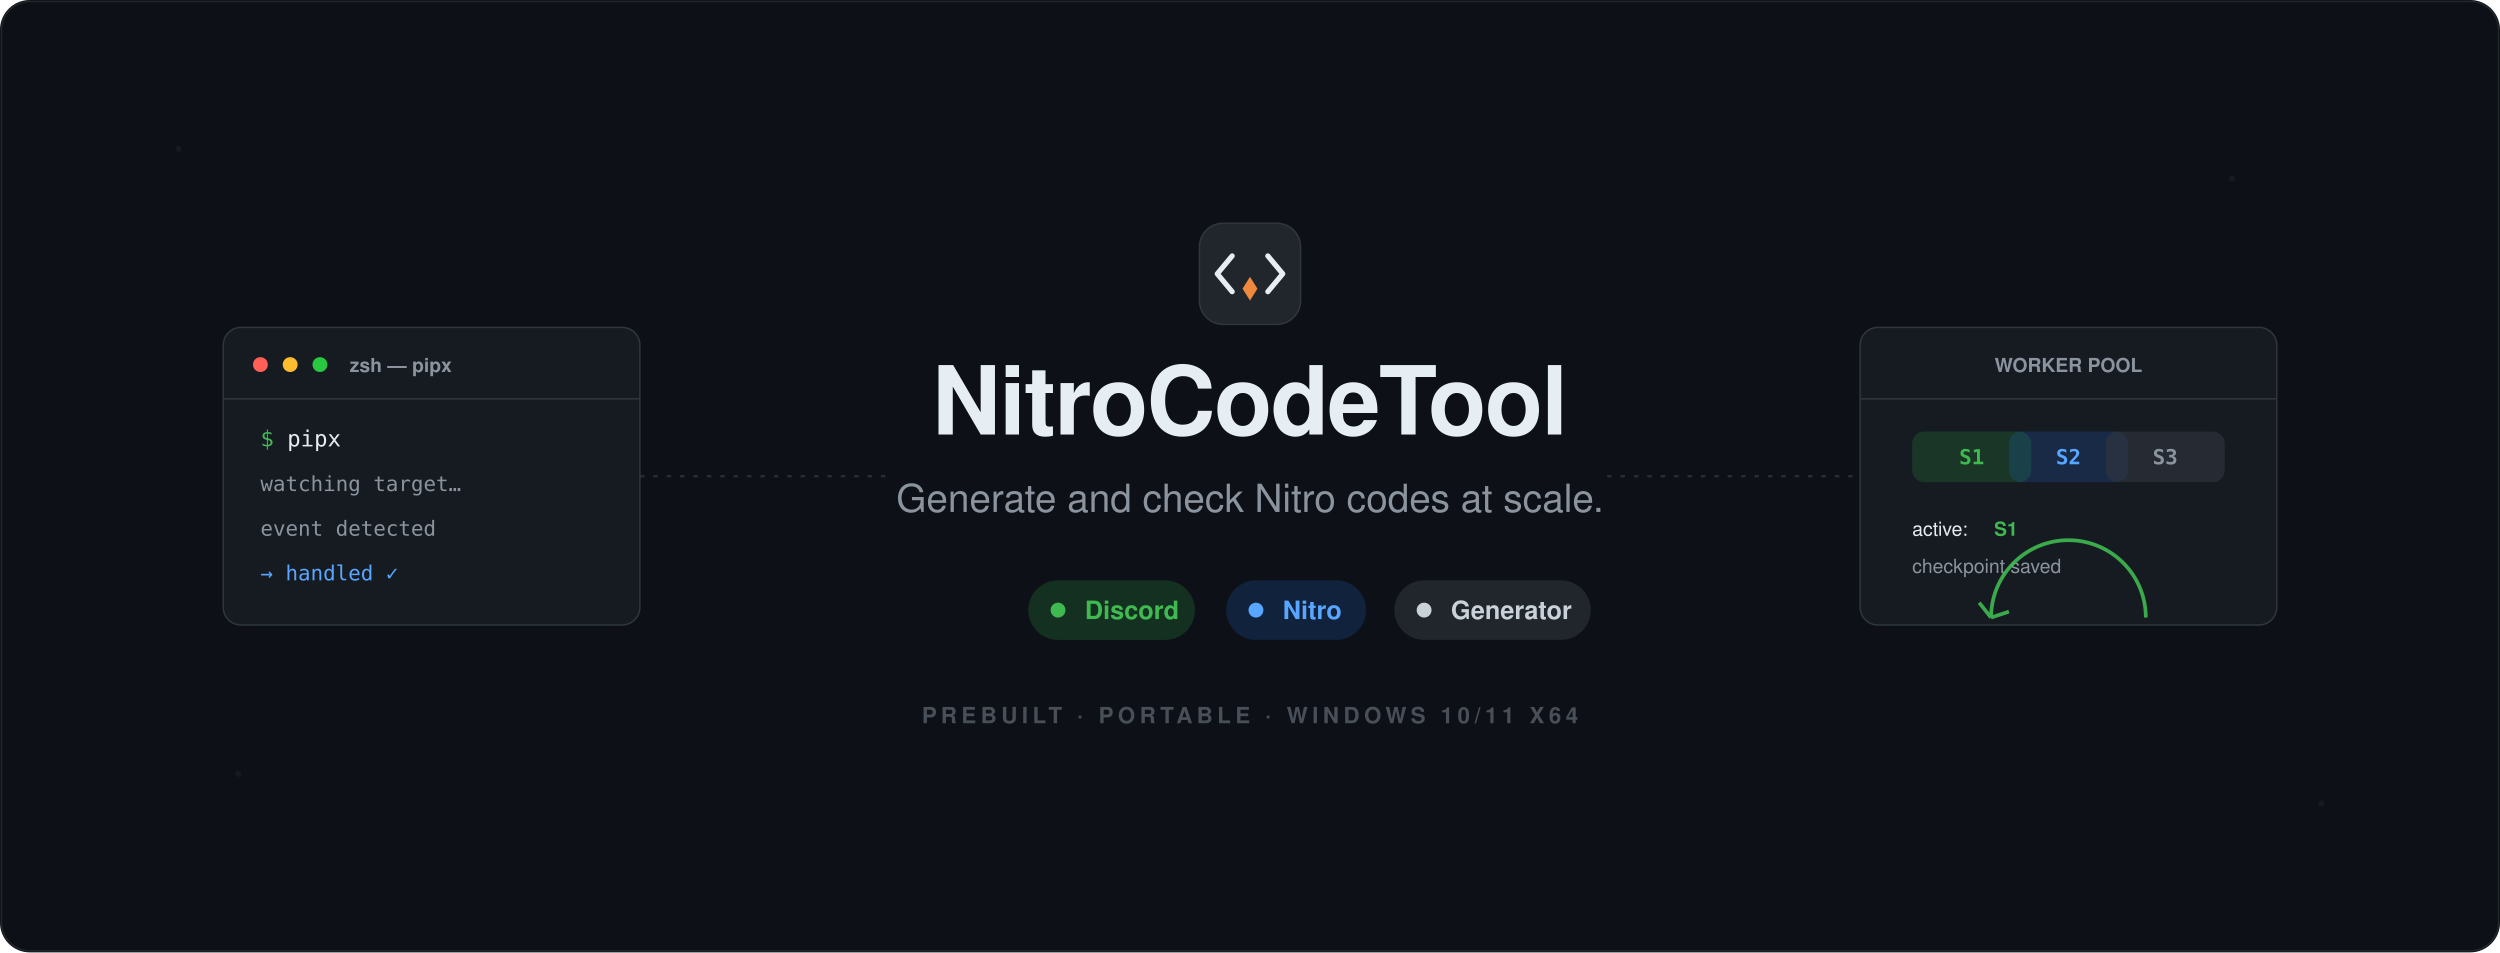
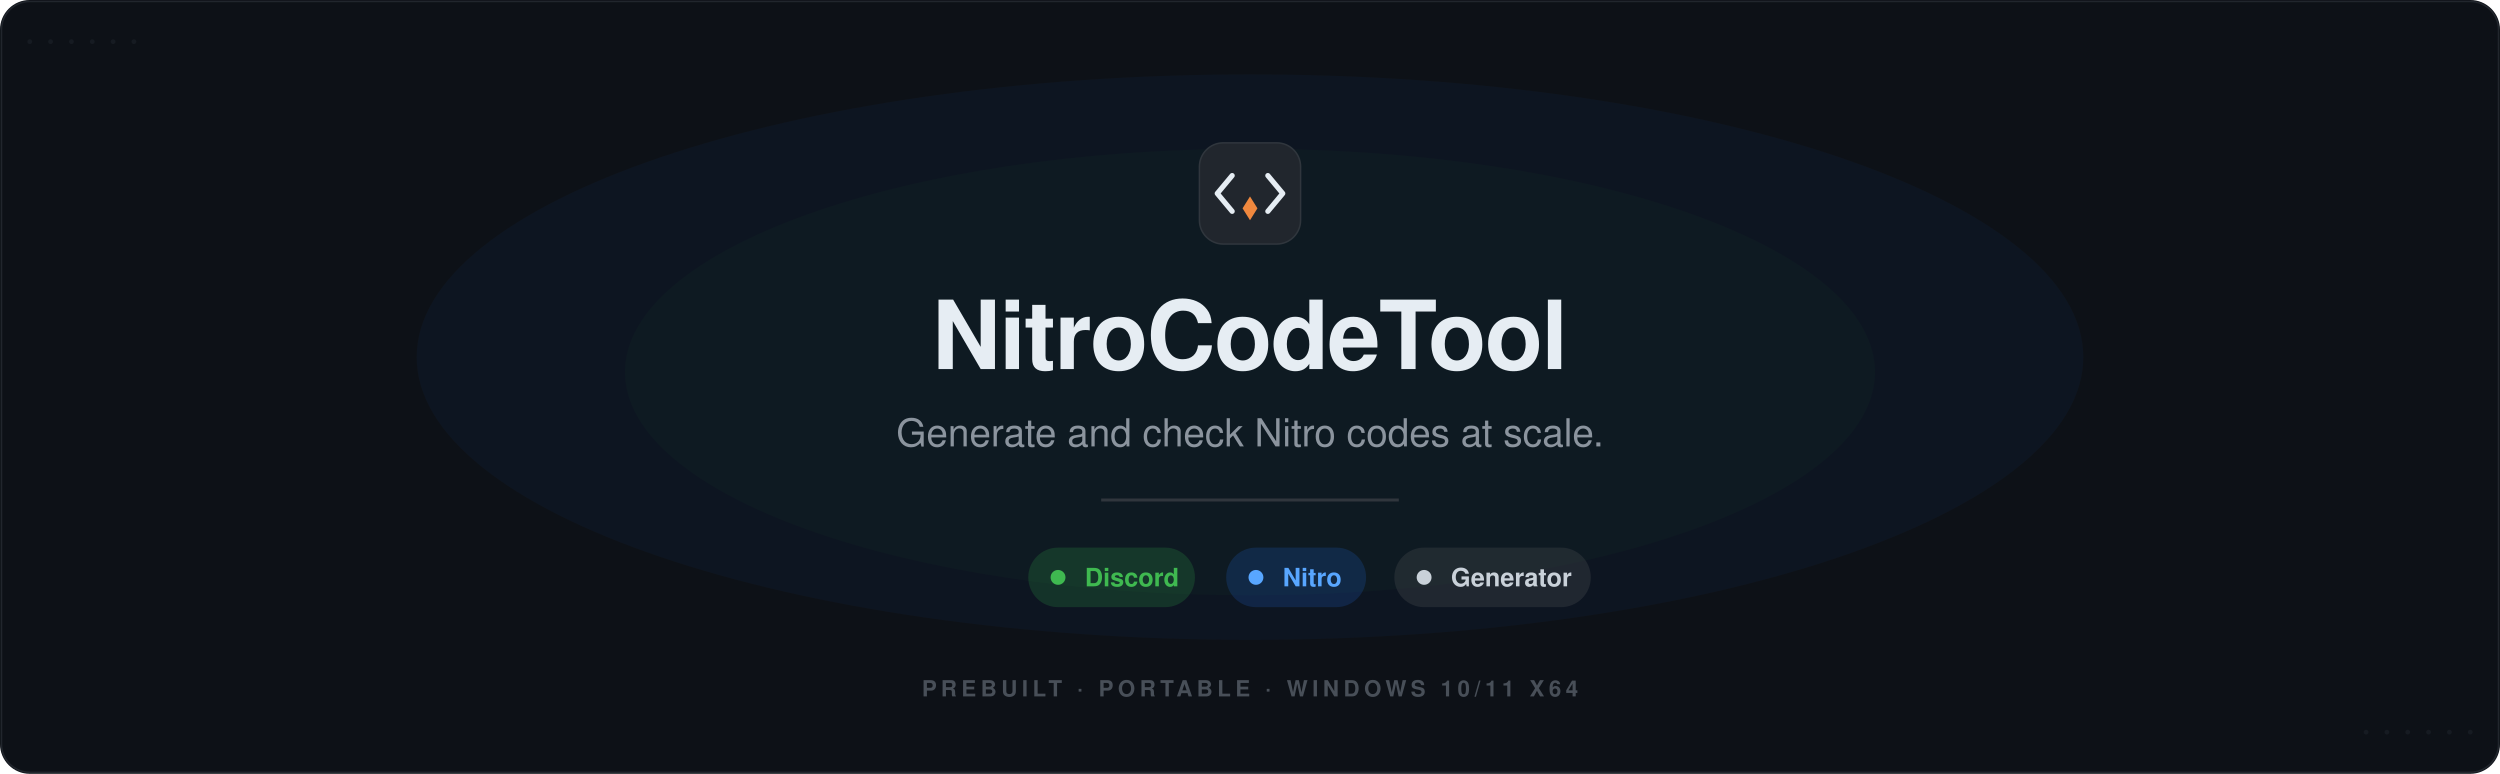
- <svg xmlns="http://www.w3.org/2000/svg" width="1680" height="640" viewBox="0 0 1680 640" fill="none" font-family="Segoe UI, Helvetica, Arial, sans-serif">
-   <rect width="1680" height="640" rx="20" fill="#0d1117" />
-   <rect x="1" y="1" width="1678" height="638" rx="19" fill="none" stroke="#21262d" />
+ <svg xmlns="http://www.w3.org/2000/svg" width="1680" height="520" viewBox="0 0 1680 520" fill="none" font-family="Segoe UI, Helvetica, Arial, sans-serif">
+   <rect width="1680" height="520" rx="20" fill="#0d1117" />
+   <rect x="1" y="1" width="1678" height="518" rx="19" fill="none" stroke="#21262d" />
+   <ellipse cx="840" cy="240" rx="560" ry="190" fill="#1f6feb" opacity="0.05" />
+   <ellipse cx="840" cy="250" rx="420" ry="150" fill="#238636" opacity="0.05" />
  <g fill="#161b22">
-     <circle cx="120" cy="100" r="2" />
-     <circle cx="1560" cy="540" r="2" />
-     <circle cx="1500" cy="120" r="2" />
-     <circle cx="160" cy="520" r="2" />
+     <circle cx="20" cy="28" r="1.6" />
+     <circle cx="34" cy="28" r="1.6" />
+     <circle cx="48" cy="28" r="1.6" />
+     <circle cx="62" cy="28" r="1.6" />
+     <circle cx="76" cy="28" r="1.6" />
+     <circle cx="90" cy="28" r="1.6" />
+     <circle cx="1660" cy="492" r="1.6" />
+     <circle cx="1646" cy="492" r="1.6" />
+     <circle cx="1632" cy="492" r="1.6" />
+     <circle cx="1618" cy="492" r="1.6" />
+     <circle cx="1604" cy="492" r="1.6" />
+     <circle cx="1590" cy="492" r="1.6" />
  </g>
  <g>
-     <rect x="150" y="220" width="280" height="200" rx="12" fill="#161b22" stroke="#30363d" />
-     <circle cx="175" cy="245" r="5" fill="#ff5f57" />
-     <circle cx="195" cy="245" r="5" fill="#febc2e" />
-     <circle cx="215" cy="245" r="5" fill="#28c840" />
-     <text x="235" y="250" fill="#8b949e" font-size="13" font-weight="600">zsh — pipx</text>
-     <line x1="150" y1="268" x2="430" y2="268" stroke="#30363d" />
-     <text x="175" y="300" font-family="Menlo, Consolas, monospace" font-size="15" fill="#3fb950">$</text>
-     <text x="193" y="300" font-family="Menlo, Consolas, monospace" font-size="15" fill="#e6edf3">pipx</text>
-     <text x="175" y="330" font-family="Menlo, Consolas, monospace" font-size="14" fill="#8b949e">watching target…</text>
-     <text x="175" y="360" font-family="Menlo, Consolas, monospace" font-size="14" fill="#8b949e">event detected</text>
-     <text x="175" y="390" font-family="Menlo, Consolas, monospace" font-size="14" fill="#58a6ff">→ handled ✓</text>
+     <rect x="806" y="96" width="68" height="68" rx="16" fill="#21262d" stroke="#30363d" />
+     <path d="M 828 118 l -10 12 l 10 12" stroke="#e6edf3" stroke-width="3.5" stroke-linecap="round" stroke-linejoin="round" fill="none" />
+     <path d="M 852 118 l 10 12 l -10 12" stroke="#e6edf3" stroke-width="3.5" stroke-linecap="round" stroke-linejoin="round" fill="none" />
+     <path d="M 840 132 l 5 8 l -5 8 l -5 -8 z" fill="#f0883e" />
  </g>
-   <g>
-     <rect x="1250" y="220" width="280" height="200" rx="12" fill="#161b22" stroke="#30363d" />
-     <text x="1390" y="250" text-anchor="middle" fill="#8b949e" font-size="13" font-weight="600">WORKER POOL</text>
-     <line x1="1250" y1="268" x2="1530" y2="268" stroke="#30363d" />
-     <rect x="1285" y="290" width="80" height="34" rx="8" fill="#238636" opacity="0.25" />
-     <text x="1325" y="312" text-anchor="middle" fill="#3fb950" font-size="14" font-weight="700" font-family="Menlo, Consolas, monospace">S1</text>
-     <rect x="1350" y="290" width="80" height="34" rx="8" fill="#1f6feb" opacity="0.18" />
-     <text x="1390" y="312" text-anchor="middle" fill="#58a6ff" font-size="14" font-weight="700" font-family="Menlo, Consolas, monospace">S2</text>
-     <rect x="1415" y="290" width="80" height="34" rx="8" fill="#30363d" opacity="0.6" />
-     <text x="1455" y="312" text-anchor="middle" fill="#8b949e" font-size="14" font-weight="700" font-family="Menlo, Consolas, monospace">S3</text>
-     <text x="1285" y="360" fill="#e6edf3" font-size="13">active:</text>
-     <text x="1340" y="360" fill="#3fb950" font-size="13" font-weight="700">S1</text>
-     <text x="1285" y="385" fill="#8b949e" font-size="13">checkpoint saved</text>
-     <g stroke="#3fb950" stroke-width="2.5" fill="none" opacity="0.9">
-       <path d="M 1338 415 A 44 44 0 1 1 1442 415" />
-       <path d="M 1338 415 l -8 -10 M 1338 415 l 12 -4" />
-     </g>
-   </g>
-   <g stroke="#30363d" stroke-width="1.5" stroke-dasharray="3 6" opacity="0.8">
-     <line x1="430" y1="320" x2="600" y2="320" />
-     <line x1="1080" y1="320" x2="1250" y2="320" />
-   </g>
-   <g>
-     <rect x="806" y="150" width="68" height="68" rx="16" fill="#21262d" stroke="#30363d" />
-     <path d="M 828 172 l -10 12 l 10 12" stroke="#e6edf3" stroke-width="3.5" stroke-linecap="round" stroke-linejoin="round" fill="none" />
-     <path d="M 852 172 l 10 12 l -10 12" stroke="#e6edf3" stroke-width="3.5" stroke-linecap="round" stroke-linejoin="round" fill="none" />
-     <path d="M 840 186 l 5 8 l -5 8 l -5 -8 z" fill="#f0883e" />
-   </g>
-   <text x="840" y="292" text-anchor="middle" fill="#e6edf3" font-size="64" font-weight="800" letter-spacing="-1">NitroCodeTool</text>
-   <text x="840" y="344" text-anchor="middle" fill="#8b949e" font-size="26" font-weight="500">Generate and check Nitro codes at scale.</text>
-   <rect x="691" y="390" width="112" height="40" rx="20" fill="#2ea043" opacity="0.22" />
-   <circle cx="711" cy="410" r="5" fill="#3fb950" />
-   <text x="729" y="416" fill="#3fb950" font-size="17" font-weight="600">Discord</text>
-   <rect x="824" y="390" width="94" height="40" rx="20" fill="#1f6feb" opacity="0.18" />
-   <circle cx="844" cy="410" r="5" fill="#58a6ff" />
-   <text x="862" y="416" fill="#58a6ff" font-size="17" font-weight="600">Nitro</text>
-   <rect x="937" y="390" width="132" height="40" rx="20" fill="#30363d" opacity="0.55" />
-   <circle cx="957" cy="410" r="5" fill="#c9d1d9" />
-   <text x="975" y="416" fill="#c9d1d9" font-size="17" font-weight="600">Generator</text>
-   <text x="840" y="486" text-anchor="middle" fill="#484f58" font-size="15" font-weight="600" letter-spacing="3">PREBUILT · PORTABLE · WINDOWS 10/11 X64</text>
+   <text x="840" y="248" text-anchor="middle" fill="#e6edf3" font-size="64" font-weight="800" letter-spacing="-1">NitroCodeTool</text>
+   <text x="840" y="300" text-anchor="middle" fill="#8b949e" font-size="26" font-weight="500">Generate and check Nitro codes at scale.</text>
+   <line x1="740" y1="336" x2="940" y2="336" stroke="#30363d" stroke-width="2" />
+   <rect x="691" y="368" width="112" height="40" rx="20" fill="#2ea043" opacity="0.22" />
+   <circle cx="711" cy="388" r="5" fill="#3fb950" />
+   <text x="729" y="394" fill="#3fb950" font-size="17" font-weight="600">Discord</text>
+   <rect x="824" y="368" width="94" height="40" rx="20" fill="#1f6feb" opacity="0.18" />
+   <circle cx="844" cy="388" r="5" fill="#58a6ff" />
+   <text x="862" y="394" fill="#58a6ff" font-size="17" font-weight="600">Nitro</text>
+   <rect x="937" y="368" width="132" height="40" rx="20" fill="#30363d" opacity="0.55" />
+   <circle cx="957" cy="388" r="5" fill="#c9d1d9" />
+   <text x="975" y="394" fill="#c9d1d9" font-size="17" font-weight="600">Generator</text>
+   <text x="840" y="468" text-anchor="middle" fill="#484f58" font-size="15" font-weight="600" letter-spacing="3">PREBUILT · PORTABLE · WINDOWS 10/11 X64</text>
</svg>
